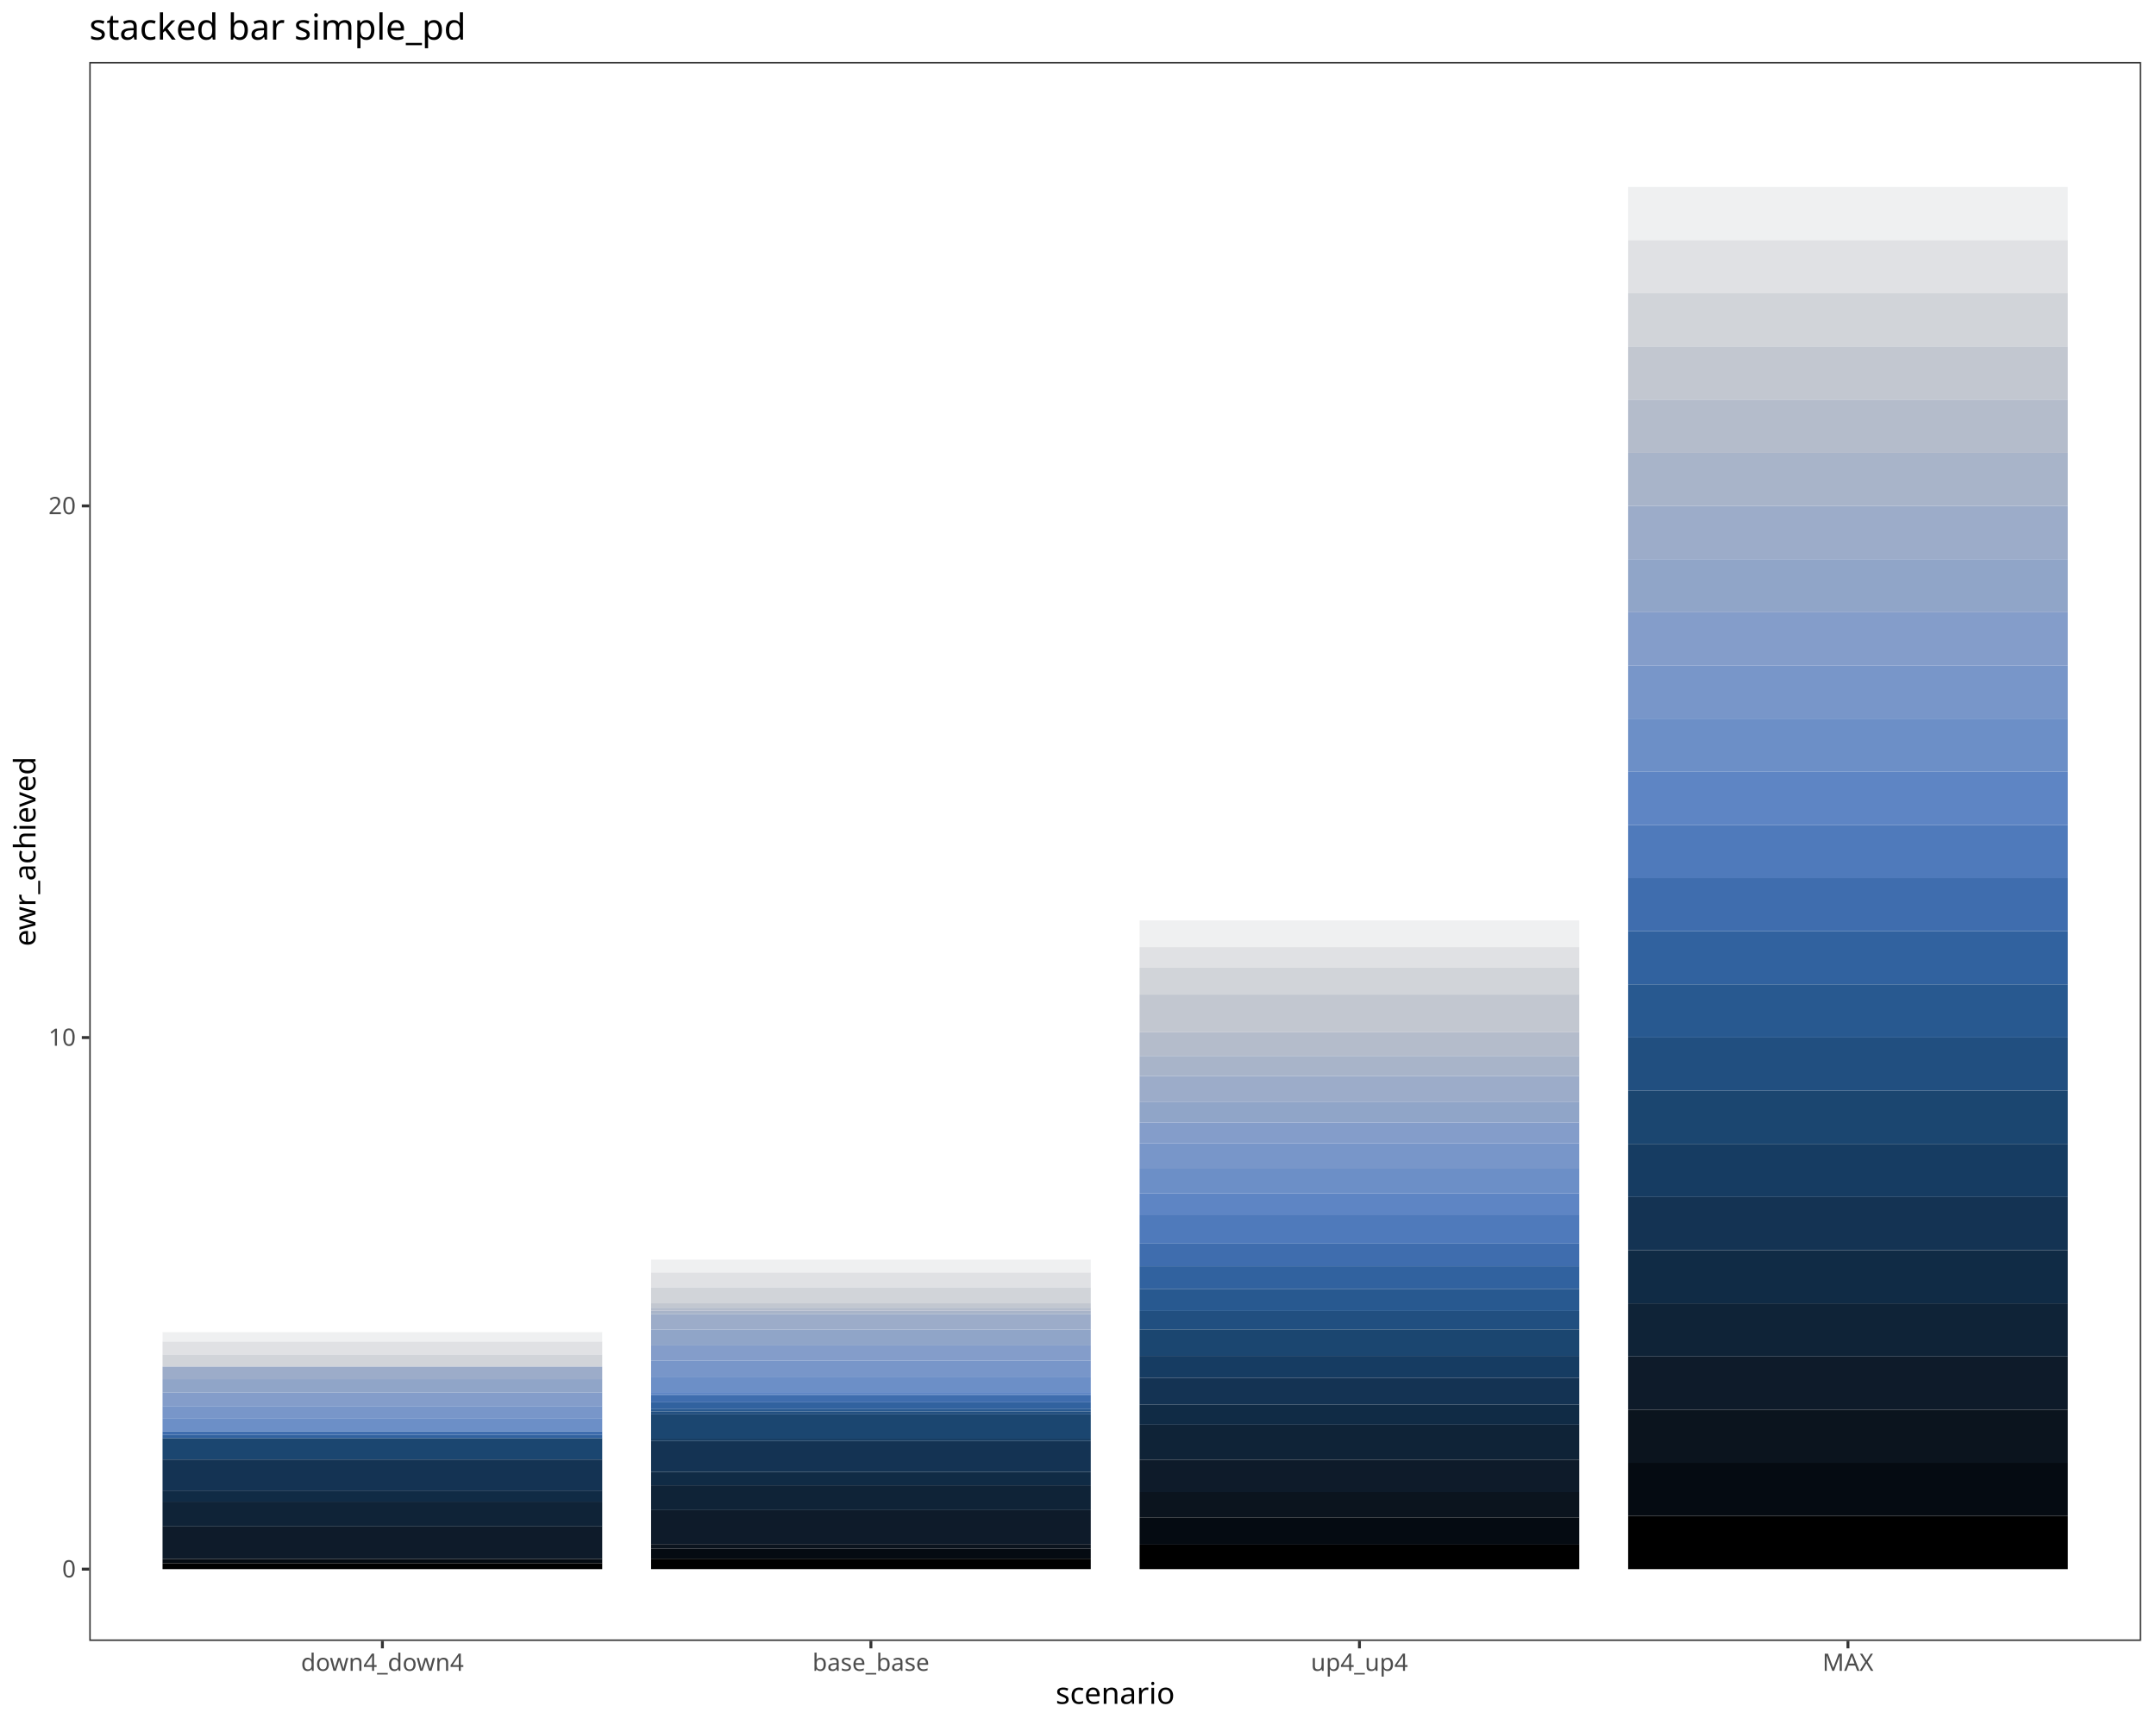
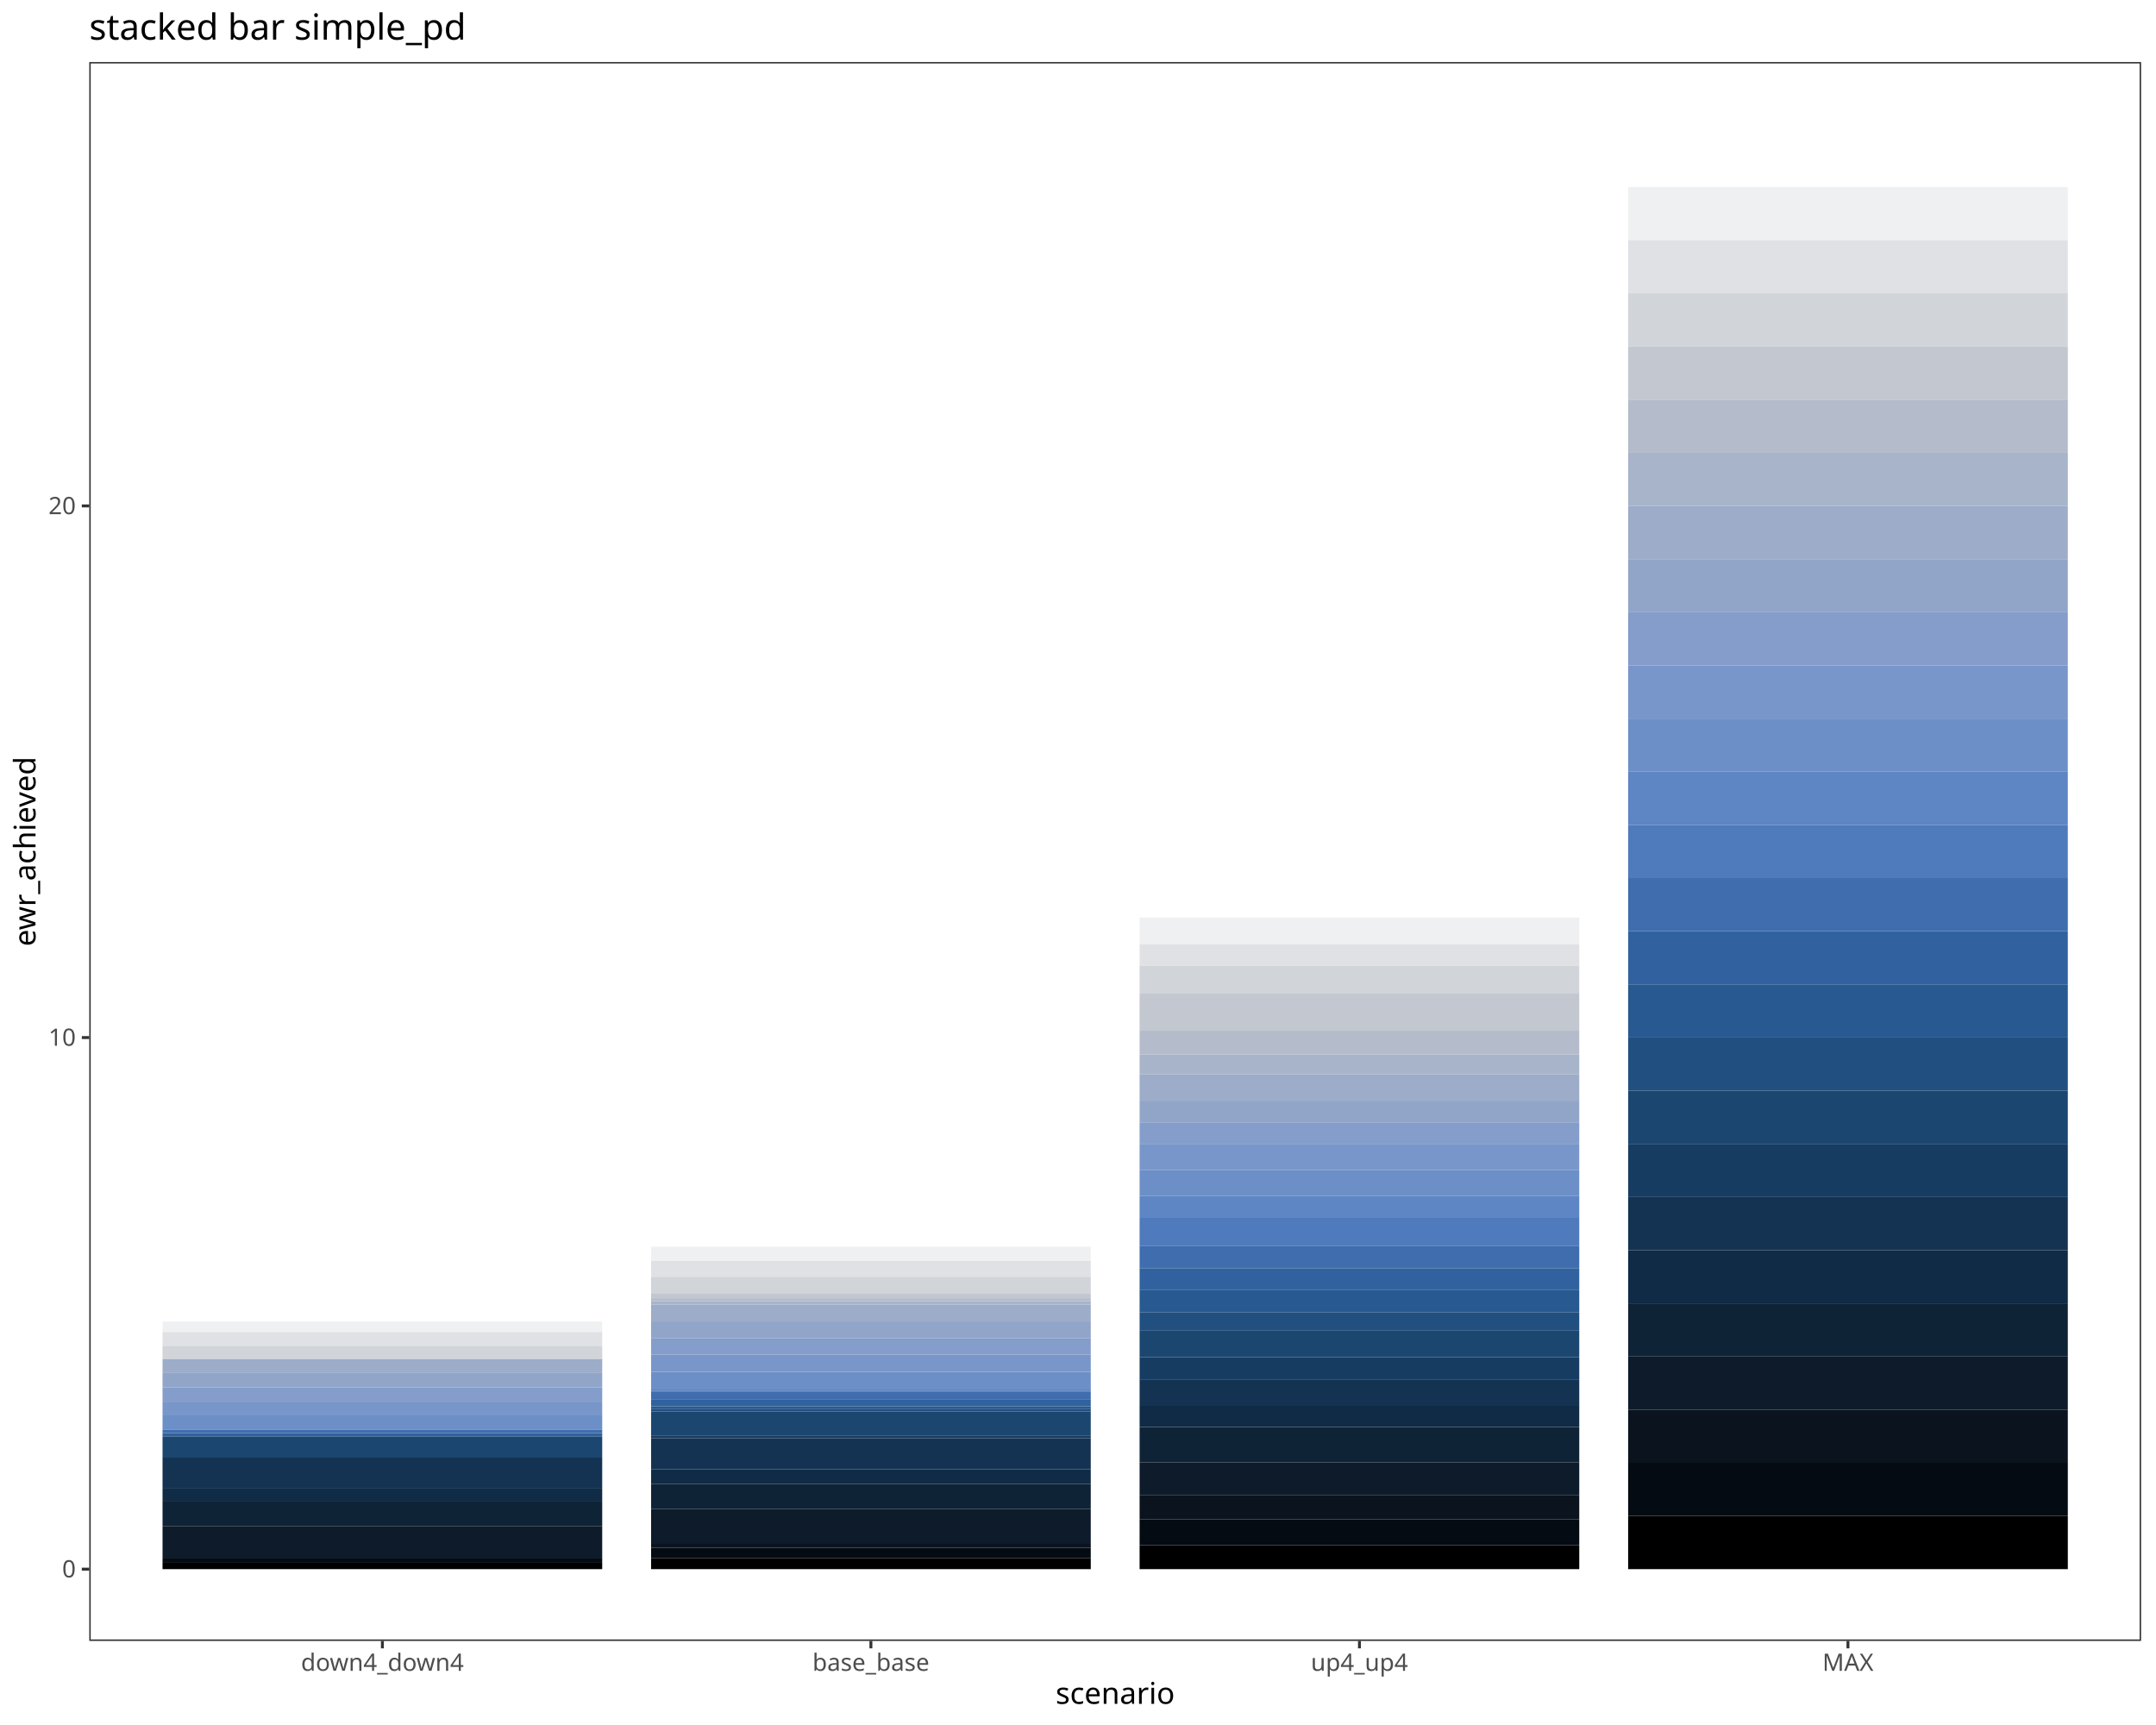
<svg xmlns="http://www.w3.org/2000/svg" class="svglite" data-engine-version="2.0" width="720.00pt" height="576.00pt" viewBox="0 0 720.00 576.00">
  <defs>
    <style type="text/css">
    .svglite line, .svglite polyline, .svglite polygon, .svglite path, .svglite rect, .svglite circle {
      fill: none;
      stroke: #000000;
      stroke-linecap: round;
      stroke-linejoin: round;
      stroke-miterlimit: 10.00;
    }
  </style>
  </defs>
  <rect width="100%" height="100%" style="stroke: none; fill: #FFFFFF;" />
  <defs>
    <clipPath id="cpMC4wMHw3MjAuMDB8MC4wMHw1NzYuMDA=">
      <rect x="0.00" y="0.00" width="720.00" height="576.00" />
    </clipPath>
  </defs>
  <g clip-path="url(#cpMC4wMHw3MjAuMDB8MC4wMHw1NzYuMDA=)">
-     <rect x="0" y="0.00" width="720.00" height="576.00" style="stroke-width: 0.97; stroke: #FFFFFF; fill: #FFFFFF;" />
+     <rect x="0.00" y="0.00" width="720.00" height="576.00" style="stroke-width: 0.97; stroke: #FFFFFF; fill: #FFFFFF;" />
  </g>
  <defs>
    <clipPath id="cpMjkuODF8NzE1LjAyfDIwLjcxfDU0Ny45Mg==">
      <rect x="29.81" y="20.71" width="685.21" height="527.21" />
    </clipPath>
  </defs>
  <g clip-path="url(#cpMjkuODF8NzE1LjAyfDIwLjcxfDU0Ny45Mg==)">
    <rect x="29.81" y="20.71" width="685.21" height="527.21" style="stroke-width: 0.97; stroke: none; fill: #FFFFFF;" />
    <rect x="543.72" y="44.68" width="146.83" height="17.75" style="stroke-width: 1.07; stroke: none; stroke-linecap: butt; stroke-linejoin: miter; fill: #FFFFFF;" />
    <rect x="543.72" y="62.43" width="146.83" height="17.75" style="stroke-width: 1.07; stroke: none; stroke-linecap: butt; stroke-linejoin: miter; fill: #EFF0F1;" />
    <rect x="543.72" y="80.18" width="146.83" height="17.75" style="stroke-width: 1.07; stroke: none; stroke-linecap: butt; stroke-linejoin: miter; fill: #E0E1E4;" />
    <rect x="543.72" y="97.93" width="146.83" height="17.75" style="stroke-width: 1.07; stroke: none; stroke-linecap: butt; stroke-linejoin: miter; fill: #D1D4D9;" />
    <rect x="543.72" y="115.68" width="146.83" height="17.75" style="stroke-width: 1.07; stroke: none; stroke-linecap: butt; stroke-linejoin: miter; fill: #C2C7D0;" />
    <rect x="543.72" y="133.43" width="146.83" height="17.75" style="stroke-width: 1.07; stroke: none; stroke-linecap: butt; stroke-linejoin: miter; fill: #B4BCCB;" />
    <rect x="543.72" y="151.18" width="146.83" height="17.75" style="stroke-width: 1.07; stroke: none; stroke-linecap: butt; stroke-linejoin: miter; fill: #A8B4C9;" />
    <rect x="543.72" y="168.93" width="146.83" height="17.75" style="stroke-width: 1.07; stroke: none; stroke-linecap: butt; stroke-linejoin: miter; fill: #9CACC9;" />
    <rect x="543.72" y="186.69" width="146.83" height="17.75" style="stroke-width: 1.07; stroke: none; stroke-linecap: butt; stroke-linejoin: miter; fill: #90A5C8;" />
    <rect x="543.72" y="204.44" width="146.83" height="17.75" style="stroke-width: 1.07; stroke: none; stroke-linecap: butt; stroke-linejoin: miter; fill: #849DCA;" />
    <rect x="543.72" y="222.19" width="146.83" height="17.75" style="stroke-width: 1.07; stroke: none; stroke-linecap: butt; stroke-linejoin: miter; fill: #7896C9;" />
    <rect x="543.72" y="239.94" width="146.83" height="17.75" style="stroke-width: 1.07; stroke: none; stroke-linecap: butt; stroke-linejoin: miter; fill: #6C8FC7;" />
    <rect x="543.72" y="257.69" width="146.83" height="17.75" style="stroke-width: 1.07; stroke: none; stroke-linecap: butt; stroke-linejoin: miter; fill: #5E85C4;" />
    <rect x="543.72" y="275.44" width="146.83" height="17.75" style="stroke-width: 1.07; stroke: none; stroke-linecap: butt; stroke-linejoin: miter; fill: #4F7ABB;" />
    <rect x="543.72" y="293.19" width="146.83" height="17.75" style="stroke-width: 1.07; stroke: none; stroke-linecap: butt; stroke-linejoin: miter; fill: #3F6DAE;" />
    <rect x="543.72" y="310.94" width="146.83" height="17.75" style="stroke-width: 1.07; stroke: none; stroke-linecap: butt; stroke-linejoin: miter; fill: #31629F;" />
    <rect x="543.72" y="328.69" width="146.83" height="17.75" style="stroke-width: 1.07; stroke: none; stroke-linecap: butt; stroke-linejoin: miter; fill: #285990;" />
    <rect x="543.72" y="346.45" width="146.83" height="17.75" style="stroke-width: 1.07; stroke: none; stroke-linecap: butt; stroke-linejoin: miter; fill: #214F80;" />
    <rect x="543.72" y="364.20" width="146.83" height="17.75" style="stroke-width: 1.07; stroke: none; stroke-linecap: butt; stroke-linejoin: miter; fill: #1B4670;" />
    <rect x="543.72" y="381.95" width="146.83" height="17.75" style="stroke-width: 1.07; stroke: none; stroke-linecap: butt; stroke-linejoin: miter; fill: #163C62;" />
    <rect x="543.72" y="399.70" width="146.83" height="17.75" style="stroke-width: 1.07; stroke: none; stroke-linecap: butt; stroke-linejoin: miter; fill: #143353;" />
    <rect x="543.72" y="417.45" width="146.83" height="17.75" style="stroke-width: 1.07; stroke: none; stroke-linecap: butt; stroke-linejoin: miter; fill: #102B45;" />
    <rect x="543.72" y="435.20" width="146.83" height="17.75" style="stroke-width: 1.07; stroke: none; stroke-linecap: butt; stroke-linejoin: miter; fill: #0F2337;" />
    <rect x="543.72" y="452.95" width="146.83" height="17.75" style="stroke-width: 1.07; stroke: none; stroke-linecap: butt; stroke-linejoin: miter; fill: #0E1B2A;" />
    <rect x="543.72" y="470.70" width="146.83" height="17.75" style="stroke-width: 1.07; stroke: none; stroke-linecap: butt; stroke-linejoin: miter; fill: #0B141E;" />
    <rect x="543.72" y="488.45" width="146.83" height="17.75" style="stroke-width: 1.07; stroke: none; stroke-linecap: butt; stroke-linejoin: miter; fill: #050B12;" />
    <rect x="543.72" y="506.21" width="146.83" height="17.75" style="stroke-width: 1.07; stroke: none; stroke-linecap: butt; stroke-linejoin: miter; fill: #000000;" />
-     <rect x="217.43" y="415.64" width="146.83" height="4.96" style="stroke-width: 1.07; stroke: none; stroke-linecap: butt; stroke-linejoin: miter; fill: #FFFFFF;" />
-     <rect x="217.43" y="420.60" width="146.83" height="4.31" style="stroke-width: 1.07; stroke: none; stroke-linecap: butt; stroke-linejoin: miter; fill: #EFF0F1;" />
-     <rect x="217.43" y="424.91" width="146.83" height="4.99" style="stroke-width: 1.07; stroke: none; stroke-linecap: butt; stroke-linejoin: miter; fill: #E0E1E4;" />
-     <rect x="217.43" y="429.90" width="146.83" height="5.28" style="stroke-width: 1.07; stroke: none; stroke-linecap: butt; stroke-linejoin: miter; fill: #D1D4D9;" />
-     <rect x="217.43" y="435.18" width="146.83" height="1.49" style="stroke-width: 1.07; stroke: none; stroke-linecap: butt; stroke-linejoin: miter; fill: #C2C7D0;" />
-     <rect x="217.43" y="436.66" width="146.83" height="0.99" style="stroke-width: 1.07; stroke: none; stroke-linecap: butt; stroke-linejoin: miter; fill: #B4BCCB;" />
-     <rect x="217.43" y="437.65" width="146.83" height="1.18" style="stroke-width: 1.07; stroke: none; stroke-linecap: butt; stroke-linejoin: miter; fill: #A8B4C9;" />
-     <rect x="217.43" y="438.84" width="146.83" height="5.12" style="stroke-width: 1.07; stroke: none; stroke-linecap: butt; stroke-linejoin: miter; fill: #9CACC9;" />
-     <rect x="217.43" y="443.96" width="146.83" height="5.31" style="stroke-width: 1.07; stroke: none; stroke-linecap: butt; stroke-linejoin: miter; fill: #90A5C8;" />
-     <rect x="217.43" y="449.27" width="146.83" height="5.10" style="stroke-width: 1.07; stroke: none; stroke-linecap: butt; stroke-linejoin: miter; fill: #849DCA;" />
-     <rect x="217.43" y="454.37" width="146.83" height="5.31" style="stroke-width: 1.07; stroke: none; stroke-linecap: butt; stroke-linejoin: miter; fill: #7896C9;" />
-     <rect x="217.43" y="459.68" width="146.83" height="5.18" style="stroke-width: 1.07; stroke: none; stroke-linecap: butt; stroke-linejoin: miter; fill: #6C8FC7;" />
-     <rect x="217.43" y="464.86" width="146.83" height="0.78" style="stroke-width: 1.07; stroke: none; stroke-linecap: butt; stroke-linejoin: miter; fill: #5E85C4;" />
-     <rect x="217.43" y="465.63" width="146.83" height="0.33" style="stroke-width: 1.07; stroke: none; stroke-linecap: butt; stroke-linejoin: miter; fill: #4F7ABB;" />
-     <rect x="217.43" y="465.97" width="146.83" height="2.28" style="stroke-width: 1.07; stroke: none; stroke-linecap: butt; stroke-linejoin: miter; fill: #3F6DAE;" />
-     <rect x="217.43" y="468.25" width="146.83" height="2.28" style="stroke-width: 1.07; stroke: none; stroke-linecap: butt; stroke-linejoin: miter; fill: #31629F;" />
-     <rect x="217.43" y="470.53" width="146.83" height="0.78" style="stroke-width: 1.07; stroke: none; stroke-linecap: butt; stroke-linejoin: miter; fill: #285990;" />
-     <rect x="217.43" y="471.30" width="146.83" height="0.98" style="stroke-width: 1.07; stroke: none; stroke-linecap: butt; stroke-linejoin: miter; fill: #214F80;" />
-     <rect x="217.43" y="472.28" width="146.83" height="8.11" style="stroke-width: 1.07; stroke: none; stroke-linecap: butt; stroke-linejoin: miter; fill: #1B4670;" />
-     <rect x="217.43" y="480.39" width="146.83" height="0.78" style="stroke-width: 1.07; stroke: none; stroke-linecap: butt; stroke-linejoin: miter; fill: #163C62;" />
-     <rect x="217.43" y="481.17" width="146.83" height="10.35" style="stroke-width: 1.07; stroke: none; stroke-linecap: butt; stroke-linejoin: miter; fill: #143353;" />
-     <rect x="217.43" y="491.52" width="146.83" height="4.45" style="stroke-width: 1.07; stroke: none; stroke-linecap: butt; stroke-linejoin: miter; fill: #102B45;" />
-     <rect x="217.43" y="495.97" width="146.83" height="8.28" style="stroke-width: 1.07; stroke: none; stroke-linecap: butt; stroke-linejoin: miter; fill: #0F2337;" />
-     <rect x="217.43" y="504.24" width="146.83" height="11.34" style="stroke-width: 1.07; stroke: none; stroke-linecap: butt; stroke-linejoin: miter; fill: #0E1B2A;" />
-     <rect x="217.43" y="515.58" width="146.83" height="1.50" style="stroke-width: 1.07; stroke: none; stroke-linecap: butt; stroke-linejoin: miter; fill: #0B141E;" />
-     <rect x="217.43" y="517.08" width="146.83" height="3.39" style="stroke-width: 1.07; stroke: none; stroke-linecap: butt; stroke-linejoin: miter; fill: #050B12;" />
-     <rect x="217.43" y="520.47" width="146.83" height="3.48" style="stroke-width: 1.07; stroke: none; stroke-linecap: butt; stroke-linejoin: miter; fill: #000000;" />
-     <rect x="54.28" y="440.84" width="146.83" height="3.98" style="stroke-width: 1.07; stroke: none; stroke-linecap: butt; stroke-linejoin: miter; fill: #FFFFFF;" />
-     <rect x="54.28" y="444.82" width="146.83" height="3.14" style="stroke-width: 1.07; stroke: none; stroke-linecap: butt; stroke-linejoin: miter; fill: #EFF0F1;" />
-     <rect x="54.28" y="447.96" width="146.83" height="4.33" style="stroke-width: 1.07; stroke: none; stroke-linecap: butt; stroke-linejoin: miter; fill: #E0E1E4;" />
-     <rect x="54.28" y="452.29" width="146.83" height="4.07" style="stroke-width: 1.07; stroke: none; stroke-linecap: butt; stroke-linejoin: miter; fill: #D1D4D9;" />
-     <rect x="54.28" y="456.36" width="146.83" height="0.00" style="stroke-width: 1.07; stroke: none; stroke-linecap: butt; stroke-linejoin: miter; fill: #C2C7D0;" />
-     <rect x="54.28" y="456.36" width="146.83" height="0.00" style="stroke-width: 1.07; stroke: none; stroke-linecap: butt; stroke-linejoin: miter; fill: #B4BCCB;" />
-     <rect x="54.28" y="456.36" width="146.83" height="0.00" style="stroke-width: 1.07; stroke: none; stroke-linecap: butt; stroke-linejoin: miter; fill: #A8B4C9;" />
-     <rect x="54.28" y="456.36" width="146.83" height="4.16" style="stroke-width: 1.07; stroke: none; stroke-linecap: butt; stroke-linejoin: miter; fill: #9CACC9;" />
-     <rect x="54.28" y="460.52" width="146.83" height="4.52" style="stroke-width: 1.07; stroke: none; stroke-linecap: butt; stroke-linejoin: miter; fill: #90A5C8;" />
-     <rect x="54.28" y="465.04" width="146.83" height="4.48" style="stroke-width: 1.07; stroke: none; stroke-linecap: butt; stroke-linejoin: miter; fill: #849DCA;" />
-     <rect x="54.28" y="469.51" width="146.83" height="4.21" style="stroke-width: 1.07; stroke: none; stroke-linecap: butt; stroke-linejoin: miter; fill: #7896C9;" />
-     <rect x="54.28" y="473.72" width="146.83" height="4.29" style="stroke-width: 1.07; stroke: none; stroke-linecap: butt; stroke-linejoin: miter; fill: #6C8FC7;" />
-     <rect x="54.28" y="478.01" width="146.83" height="0.00" style="stroke-width: 1.07; stroke: none; stroke-linecap: butt; stroke-linejoin: miter; fill: #5E85C4;" />
-     <rect x="54.28" y="478.01" width="146.83" height="0.00" style="stroke-width: 1.07; stroke: none; stroke-linecap: butt; stroke-linejoin: miter; fill: #4F7ABB;" />
-     <rect x="54.28" y="478.01" width="146.83" height="1.13" style="stroke-width: 1.07; stroke: none; stroke-linecap: butt; stroke-linejoin: miter; fill: #3F6DAE;" />
-     <rect x="54.28" y="479.14" width="146.83" height="1.13" style="stroke-width: 1.07; stroke: none; stroke-linecap: butt; stroke-linejoin: miter; fill: #31629F;" />
-     <rect x="54.28" y="480.27" width="146.83" height="0.00" style="stroke-width: 1.07; stroke: none; stroke-linecap: butt; stroke-linejoin: miter; fill: #285990;" />
-     <rect x="54.28" y="480.27" width="146.83" height="0.00" style="stroke-width: 1.07; stroke: none; stroke-linecap: butt; stroke-linejoin: miter; fill: #214F80;" />
-     <rect x="54.28" y="480.27" width="146.83" height="7.09" style="stroke-width: 1.07; stroke: none; stroke-linecap: butt; stroke-linejoin: miter; fill: #1B4670;" />
-     <rect x="54.28" y="487.36" width="146.83" height="0.00" style="stroke-width: 1.07; stroke: none; stroke-linecap: butt; stroke-linejoin: miter; fill: #163C62;" />
-     <rect x="54.28" y="487.36" width="146.83" height="10.35" style="stroke-width: 1.07; stroke: none; stroke-linecap: butt; stroke-linejoin: miter; fill: #143353;" />
-     <rect x="54.28" y="497.71" width="146.83" height="3.70" style="stroke-width: 1.07; stroke: none; stroke-linecap: butt; stroke-linejoin: miter; fill: #102B45;" />
-     <rect x="54.28" y="501.42" width="146.83" height="8.28" style="stroke-width: 1.07; stroke: none; stroke-linecap: butt; stroke-linejoin: miter; fill: #0F2337;" />
-     <rect x="54.28" y="509.69" width="146.83" height="10.84" style="stroke-width: 1.07; stroke: none; stroke-linecap: butt; stroke-linejoin: miter; fill: #0E1B2A;" />
-     <rect x="54.28" y="520.54" width="146.83" height="0.00" style="stroke-width: 1.07; stroke: none; stroke-linecap: butt; stroke-linejoin: miter; fill: #0B141E;" />
-     <rect x="54.28" y="520.54" width="146.83" height="1.43" style="stroke-width: 1.07; stroke: none; stroke-linecap: butt; stroke-linejoin: miter; fill: #050B12;" />
-     <rect x="54.28" y="521.97" width="146.83" height="1.99" style="stroke-width: 1.07; stroke: none; stroke-linecap: butt; stroke-linejoin: miter; fill: #000000;" />
-     <rect x="380.57" y="299.62" width="146.83" height="7.72" style="stroke-width: 1.07; stroke: none; stroke-linecap: butt; stroke-linejoin: miter; fill: #FFFFFF;" />
-     <rect x="380.57" y="307.34" width="146.83" height="8.92" style="stroke-width: 1.07; stroke: none; stroke-linecap: butt; stroke-linejoin: miter; fill: #EFF0F1;" />
-     <rect x="380.57" y="316.25" width="146.83" height="6.86" style="stroke-width: 1.07; stroke: none; stroke-linecap: butt; stroke-linejoin: miter; fill: #E0E1E4;" />
-     <rect x="380.57" y="323.11" width="146.83" height="8.98" style="stroke-width: 1.07; stroke: none; stroke-linecap: butt; stroke-linejoin: miter; fill: #D1D4D9;" />
-     <rect x="380.57" y="332.09" width="146.83" height="12.59" style="stroke-width: 1.07; stroke: none; stroke-linecap: butt; stroke-linejoin: miter; fill: #C2C7D0;" />
-     <rect x="380.57" y="344.69" width="146.83" height="7.90" style="stroke-width: 1.07; stroke: none; stroke-linecap: butt; stroke-linejoin: miter; fill: #B4BCCB;" />
-     <rect x="380.57" y="352.59" width="146.83" height="6.71" style="stroke-width: 1.07; stroke: none; stroke-linecap: butt; stroke-linejoin: miter; fill: #A8B4C9;" />
-     <rect x="380.57" y="359.30" width="146.83" height="8.71" style="stroke-width: 1.07; stroke: none; stroke-linecap: butt; stroke-linejoin: miter; fill: #9CACC9;" />
-     <rect x="380.57" y="368.00" width="146.83" height="6.85" style="stroke-width: 1.07; stroke: none; stroke-linecap: butt; stroke-linejoin: miter; fill: #90A5C8;" />
-     <rect x="380.57" y="374.85" width="146.83" height="6.94" style="stroke-width: 1.07; stroke: none; stroke-linecap: butt; stroke-linejoin: miter; fill: #849DCA;" />
-     <rect x="380.57" y="381.79" width="146.83" height="8.45" style="stroke-width: 1.07; stroke: none; stroke-linecap: butt; stroke-linejoin: miter; fill: #7896C9;" />
-     <rect x="380.57" y="390.24" width="146.83" height="8.19" style="stroke-width: 1.07; stroke: none; stroke-linecap: butt; stroke-linejoin: miter; fill: #6C8FC7;" />
-     <rect x="380.57" y="398.43" width="146.83" height="7.37" style="stroke-width: 1.07; stroke: none; stroke-linecap: butt; stroke-linejoin: miter; fill: #5E85C4;" />
-     <rect x="380.57" y="405.79" width="146.83" height="9.45" style="stroke-width: 1.07; stroke: none; stroke-linecap: butt; stroke-linejoin: miter; fill: #4F7ABB;" />
-     <rect x="380.57" y="415.24" width="146.83" height="7.57" style="stroke-width: 1.07; stroke: none; stroke-linecap: butt; stroke-linejoin: miter; fill: #3F6DAE;" />
-     <rect x="380.57" y="422.81" width="146.83" height="7.57" style="stroke-width: 1.07; stroke: none; stroke-linecap: butt; stroke-linejoin: miter; fill: #31629F;" />
-     <rect x="380.57" y="430.37" width="146.83" height="7.37" style="stroke-width: 1.07; stroke: none; stroke-linecap: butt; stroke-linejoin: miter; fill: #285990;" />
-     <rect x="380.57" y="437.74" width="146.83" height="6.16" style="stroke-width: 1.07; stroke: none; stroke-linecap: butt; stroke-linejoin: miter; fill: #214F80;" />
-     <rect x="380.57" y="443.90" width="146.83" height="8.86" style="stroke-width: 1.07; stroke: none; stroke-linecap: butt; stroke-linejoin: miter; fill: #1B4670;" />
-     <rect x="380.57" y="452.76" width="146.83" height="7.37" style="stroke-width: 1.07; stroke: none; stroke-linecap: butt; stroke-linejoin: miter; fill: #163C62;" />
-     <rect x="380.57" y="460.13" width="146.83" height="8.88" style="stroke-width: 1.07; stroke: none; stroke-linecap: butt; stroke-linejoin: miter; fill: #143353;" />
-     <rect x="380.57" y="469.00" width="146.83" height="6.74" style="stroke-width: 1.07; stroke: none; stroke-linecap: butt; stroke-linejoin: miter; fill: #102B45;" />
-     <rect x="380.57" y="475.74" width="146.83" height="11.66" style="stroke-width: 1.07; stroke: none; stroke-linecap: butt; stroke-linejoin: miter; fill: #0F2337;" />
-     <rect x="380.57" y="487.40" width="146.83" height="10.84" style="stroke-width: 1.07; stroke: none; stroke-linecap: butt; stroke-linejoin: miter; fill: #0E1B2A;" />
-     <rect x="380.57" y="498.24" width="146.83" height="8.46" style="stroke-width: 1.07; stroke: none; stroke-linecap: butt; stroke-linejoin: miter; fill: #0B141E;" />
-     <rect x="380.57" y="506.70" width="146.83" height="9.09" style="stroke-width: 1.07; stroke: none; stroke-linecap: butt; stroke-linejoin: miter; fill: #050B12;" />
-     <rect x="380.57" y="515.79" width="146.83" height="8.17" style="stroke-width: 1.07; stroke: none; stroke-linecap: butt; stroke-linejoin: miter; fill: #000000;" />
+     <rect x="217.43" y="410.98" width="146.83" height="5.30" style="stroke-width: 1.07; stroke: none; stroke-linecap: butt; stroke-linejoin: miter; fill: #FFFFFF;" />
+     <rect x="217.43" y="416.28" width="146.83" height="4.70" style="stroke-width: 1.07; stroke: none; stroke-linecap: butt; stroke-linejoin: miter; fill: #EFF0F1;" />
+     <rect x="217.43" y="420.98" width="146.83" height="5.34" style="stroke-width: 1.07; stroke: none; stroke-linecap: butt; stroke-linejoin: miter; fill: #E0E1E4;" />
+     <rect x="217.43" y="426.32" width="146.83" height="5.67" style="stroke-width: 1.07; stroke: none; stroke-linecap: butt; stroke-linejoin: miter; fill: #D1D4D9;" />
+     <rect x="217.43" y="431.99" width="146.83" height="1.49" style="stroke-width: 1.07; stroke: none; stroke-linecap: butt; stroke-linejoin: miter; fill: #C2C7D0;" />
+     <rect x="217.43" y="433.48" width="146.83" height="0.99" style="stroke-width: 1.07; stroke: none; stroke-linecap: butt; stroke-linejoin: miter; fill: #B4BCCB;" />
+     <rect x="217.43" y="434.47" width="146.83" height="1.18" style="stroke-width: 1.07; stroke: none; stroke-linecap: butt; stroke-linejoin: miter; fill: #A8B4C9;" />
+     <rect x="217.43" y="435.65" width="146.83" height="5.58" style="stroke-width: 1.07; stroke: none; stroke-linecap: butt; stroke-linejoin: miter; fill: #9CACC9;" />
+     <rect x="217.43" y="441.23" width="146.83" height="5.67" style="stroke-width: 1.07; stroke: none; stroke-linecap: butt; stroke-linejoin: miter; fill: #90A5C8;" />
+     <rect x="217.43" y="446.90" width="146.83" height="5.45" style="stroke-width: 1.07; stroke: none; stroke-linecap: butt; stroke-linejoin: miter; fill: #849DCA;" />
+     <rect x="217.43" y="452.35" width="146.83" height="5.69" style="stroke-width: 1.07; stroke: none; stroke-linecap: butt; stroke-linejoin: miter; fill: #7896C9;" />
+     <rect x="217.43" y="458.05" width="146.83" height="5.66" style="stroke-width: 1.07; stroke: none; stroke-linecap: butt; stroke-linejoin: miter; fill: #6C8FC7;" />
+     <rect x="217.43" y="463.71" width="146.83" height="0.78" style="stroke-width: 1.07; stroke: none; stroke-linecap: butt; stroke-linejoin: miter; fill: #5E85C4;" />
+     <rect x="217.43" y="464.48" width="146.83" height="0.33" style="stroke-width: 1.07; stroke: none; stroke-linecap: butt; stroke-linejoin: miter; fill: #4F7ABB;" />
+     <rect x="217.43" y="464.82" width="146.83" height="2.39" style="stroke-width: 1.07; stroke: none; stroke-linecap: butt; stroke-linejoin: miter; fill: #3F6DAE;" />
+     <rect x="217.43" y="467.20" width="146.83" height="2.39" style="stroke-width: 1.07; stroke: none; stroke-linecap: butt; stroke-linejoin: miter; fill: #31629F;" />
+     <rect x="217.43" y="469.59" width="146.83" height="0.78" style="stroke-width: 1.07; stroke: none; stroke-linecap: butt; stroke-linejoin: miter; fill: #285990;" />
+     <rect x="217.43" y="470.37" width="146.83" height="0.98" style="stroke-width: 1.07; stroke: none; stroke-linecap: butt; stroke-linejoin: miter; fill: #214F80;" />
+     <rect x="217.43" y="471.35" width="146.83" height="8.11" style="stroke-width: 1.07; stroke: none; stroke-linecap: butt; stroke-linejoin: miter; fill: #1B4670;" />
+     <rect x="217.43" y="479.45" width="146.83" height="0.78" style="stroke-width: 1.07; stroke: none; stroke-linecap: butt; stroke-linejoin: miter; fill: #163C62;" />
+     <rect x="217.43" y="480.23" width="146.83" height="10.35" style="stroke-width: 1.07; stroke: none; stroke-linecap: butt; stroke-linejoin: miter; fill: #143353;" />
+     <rect x="217.43" y="490.58" width="146.83" height="4.89" style="stroke-width: 1.07; stroke: none; stroke-linecap: butt; stroke-linejoin: miter; fill: #102B45;" />
+     <rect x="217.43" y="495.47" width="146.83" height="8.43" style="stroke-width: 1.07; stroke: none; stroke-linecap: butt; stroke-linejoin: miter; fill: #0F2337;" />
+     <rect x="217.43" y="503.90" width="146.83" height="11.34" style="stroke-width: 1.07; stroke: none; stroke-linecap: butt; stroke-linejoin: miter; fill: #0E1B2A;" />
+     <rect x="217.43" y="515.24" width="146.83" height="1.57" style="stroke-width: 1.07; stroke: none; stroke-linecap: butt; stroke-linejoin: miter; fill: #0B141E;" />
+     <rect x="217.43" y="516.81" width="146.83" height="3.43" style="stroke-width: 1.07; stroke: none; stroke-linecap: butt; stroke-linejoin: miter; fill: #050B12;" />
+     <rect x="217.43" y="520.24" width="146.83" height="3.72" style="stroke-width: 1.07; stroke: none; stroke-linecap: butt; stroke-linejoin: miter; fill: #000000;" />
+     <rect x="54.28" y="437.03" width="146.83" height="4.25" style="stroke-width: 1.07; stroke: none; stroke-linecap: butt; stroke-linejoin: miter; fill: #FFFFFF;" />
+     <rect x="54.28" y="441.28" width="146.83" height="3.50" style="stroke-width: 1.07; stroke: none; stroke-linecap: butt; stroke-linejoin: miter; fill: #EFF0F1;" />
+     <rect x="54.28" y="444.78" width="146.83" height="4.60" style="stroke-width: 1.07; stroke: none; stroke-linecap: butt; stroke-linejoin: miter; fill: #E0E1E4;" />
+     <rect x="54.28" y="449.38" width="146.83" height="4.45" style="stroke-width: 1.07; stroke: none; stroke-linecap: butt; stroke-linejoin: miter; fill: #D1D4D9;" />
+     <rect x="54.28" y="453.83" width="146.83" height="0.00" style="stroke-width: 1.07; stroke: none; stroke-linecap: butt; stroke-linejoin: miter; fill: #C2C7D0;" />
+     <rect x="54.28" y="453.83" width="146.83" height="0.00" style="stroke-width: 1.07; stroke: none; stroke-linecap: butt; stroke-linejoin: miter; fill: #B4BCCB;" />
+     <rect x="54.28" y="453.83" width="146.83" height="0.00" style="stroke-width: 1.07; stroke: none; stroke-linecap: butt; stroke-linejoin: miter; fill: #A8B4C9;" />
+     <rect x="54.28" y="453.83" width="146.83" height="4.63" style="stroke-width: 1.07; stroke: none; stroke-linecap: butt; stroke-linejoin: miter; fill: #9CACC9;" />
+     <rect x="54.28" y="458.46" width="146.83" height="4.81" style="stroke-width: 1.07; stroke: none; stroke-linecap: butt; stroke-linejoin: miter; fill: #90A5C8;" />
+     <rect x="54.28" y="463.27" width="146.83" height="4.76" style="stroke-width: 1.07; stroke: none; stroke-linecap: butt; stroke-linejoin: miter; fill: #849DCA;" />
+     <rect x="54.28" y="468.03" width="146.83" height="4.57" style="stroke-width: 1.07; stroke: none; stroke-linecap: butt; stroke-linejoin: miter; fill: #7896C9;" />
+     <rect x="54.28" y="472.59" width="146.83" height="4.78" style="stroke-width: 1.07; stroke: none; stroke-linecap: butt; stroke-linejoin: miter; fill: #6C8FC7;" />
+     <rect x="54.28" y="477.37" width="146.83" height="0.00" style="stroke-width: 1.07; stroke: none; stroke-linecap: butt; stroke-linejoin: miter; fill: #5E85C4;" />
+     <rect x="54.28" y="477.37" width="146.83" height="0.00" style="stroke-width: 1.07; stroke: none; stroke-linecap: butt; stroke-linejoin: miter; fill: #4F7ABB;" />
+     <rect x="54.28" y="477.37" width="146.83" height="1.13" style="stroke-width: 1.07; stroke: none; stroke-linecap: butt; stroke-linejoin: miter; fill: #3F6DAE;" />
+     <rect x="54.28" y="478.50" width="146.83" height="1.13" style="stroke-width: 1.07; stroke: none; stroke-linecap: butt; stroke-linejoin: miter; fill: #31629F;" />
+     <rect x="54.28" y="479.63" width="146.83" height="0.00" style="stroke-width: 1.07; stroke: none; stroke-linecap: butt; stroke-linejoin: miter; fill: #285990;" />
+     <rect x="54.28" y="479.63" width="146.83" height="0.00" style="stroke-width: 1.07; stroke: none; stroke-linecap: butt; stroke-linejoin: miter; fill: #214F80;" />
+     <rect x="54.28" y="479.63" width="146.83" height="7.09" style="stroke-width: 1.07; stroke: none; stroke-linecap: butt; stroke-linejoin: miter; fill: #1B4670;" />
+     <rect x="54.28" y="486.72" width="146.83" height="0.00" style="stroke-width: 1.07; stroke: none; stroke-linecap: butt; stroke-linejoin: miter; fill: #163C62;" />
+     <rect x="54.28" y="486.72" width="146.83" height="10.35" style="stroke-width: 1.07; stroke: none; stroke-linecap: butt; stroke-linejoin: miter; fill: #143353;" />
+     <rect x="54.28" y="497.08" width="146.83" height="4.06" style="stroke-width: 1.07; stroke: none; stroke-linecap: butt; stroke-linejoin: miter; fill: #102B45;" />
+     <rect x="54.28" y="501.14" width="146.83" height="8.43" style="stroke-width: 1.07; stroke: none; stroke-linecap: butt; stroke-linejoin: miter; fill: #0F2337;" />
+     <rect x="54.28" y="509.57" width="146.83" height="10.84" style="stroke-width: 1.07; stroke: none; stroke-linecap: butt; stroke-linejoin: miter; fill: #0E1B2A;" />
+     <rect x="54.28" y="520.41" width="146.83" height="0.00" style="stroke-width: 1.07; stroke: none; stroke-linecap: butt; stroke-linejoin: miter; fill: #0B141E;" />
+     <rect x="54.28" y="520.41" width="146.83" height="1.43" style="stroke-width: 1.07; stroke: none; stroke-linecap: butt; stroke-linejoin: miter; fill: #050B12;" />
+     <rect x="54.28" y="521.84" width="146.83" height="2.12" style="stroke-width: 1.07; stroke: none; stroke-linecap: butt; stroke-linejoin: miter; fill: #000000;" />
+     <rect x="380.57" y="298.48" width="146.83" height="7.89" style="stroke-width: 1.07; stroke: none; stroke-linecap: butt; stroke-linejoin: miter; fill: #FFFFFF;" />
+     <rect x="380.57" y="306.37" width="146.83" height="8.98" style="stroke-width: 1.07; stroke: none; stroke-linecap: butt; stroke-linejoin: miter; fill: #EFF0F1;" />
+     <rect x="380.57" y="315.34" width="146.83" height="7.12" style="stroke-width: 1.07; stroke: none; stroke-linecap: butt; stroke-linejoin: miter; fill: #E0E1E4;" />
+     <rect x="380.57" y="322.47" width="146.83" height="9.11" style="stroke-width: 1.07; stroke: none; stroke-linecap: butt; stroke-linejoin: miter; fill: #D1D4D9;" />
+     <rect x="380.57" y="331.58" width="146.83" height="12.59" style="stroke-width: 1.07; stroke: none; stroke-linecap: butt; stroke-linejoin: miter; fill: #C2C7D0;" />
+     <rect x="380.57" y="344.17" width="146.83" height="7.90" style="stroke-width: 1.07; stroke: none; stroke-linecap: butt; stroke-linejoin: miter; fill: #B4BCCB;" />
+     <rect x="380.57" y="352.07" width="146.83" height="6.71" style="stroke-width: 1.07; stroke: none; stroke-linecap: butt; stroke-linejoin: miter; fill: #A8B4C9;" />
+     <rect x="380.57" y="358.78" width="146.83" height="9.00" style="stroke-width: 1.07; stroke: none; stroke-linecap: butt; stroke-linejoin: miter; fill: #9CACC9;" />
+     <rect x="380.57" y="367.78" width="146.83" height="7.14" style="stroke-width: 1.07; stroke: none; stroke-linecap: butt; stroke-linejoin: miter; fill: #90A5C8;" />
+     <rect x="380.57" y="374.92" width="146.83" height="7.22" style="stroke-width: 1.07; stroke: none; stroke-linecap: butt; stroke-linejoin: miter; fill: #849DCA;" />
+     <rect x="380.57" y="382.14" width="146.83" height="8.61" style="stroke-width: 1.07; stroke: none; stroke-linecap: butt; stroke-linejoin: miter; fill: #7896C9;" />
+     <rect x="380.57" y="390.76" width="146.83" height="8.53" style="stroke-width: 1.07; stroke: none; stroke-linecap: butt; stroke-linejoin: miter; fill: #6C8FC7;" />
+     <rect x="380.57" y="399.28" width="146.83" height="7.37" style="stroke-width: 1.07; stroke: none; stroke-linecap: butt; stroke-linejoin: miter; fill: #5E85C4;" />
+     <rect x="380.57" y="406.65" width="146.83" height="9.45" style="stroke-width: 1.07; stroke: none; stroke-linecap: butt; stroke-linejoin: miter; fill: #4F7ABB;" />
+     <rect x="380.57" y="416.10" width="146.83" height="7.35" style="stroke-width: 1.07; stroke: none; stroke-linecap: butt; stroke-linejoin: miter; fill: #3F6DAE;" />
+     <rect x="380.57" y="423.45" width="146.83" height="7.35" style="stroke-width: 1.07; stroke: none; stroke-linecap: butt; stroke-linejoin: miter; fill: #31629F;" />
+     <rect x="380.57" y="430.81" width="146.83" height="7.37" style="stroke-width: 1.07; stroke: none; stroke-linecap: butt; stroke-linejoin: miter; fill: #285990;" />
+     <rect x="380.57" y="438.17" width="146.83" height="6.16" style="stroke-width: 1.07; stroke: none; stroke-linecap: butt; stroke-linejoin: miter; fill: #214F80;" />
+     <rect x="380.57" y="444.33" width="146.83" height="8.86" style="stroke-width: 1.07; stroke: none; stroke-linecap: butt; stroke-linejoin: miter; fill: #1B4670;" />
+     <rect x="380.57" y="453.19" width="146.83" height="7.37" style="stroke-width: 1.07; stroke: none; stroke-linecap: butt; stroke-linejoin: miter; fill: #163C62;" />
+     <rect x="380.57" y="460.56" width="146.83" height="8.88" style="stroke-width: 1.07; stroke: none; stroke-linecap: butt; stroke-linejoin: miter; fill: #143353;" />
+     <rect x="380.57" y="469.43" width="146.83" height="7.09" style="stroke-width: 1.07; stroke: none; stroke-linecap: butt; stroke-linejoin: miter; fill: #102B45;" />
+     <rect x="380.57" y="476.53" width="146.83" height="11.81" style="stroke-width: 1.07; stroke: none; stroke-linecap: butt; stroke-linejoin: miter; fill: #0F2337;" />
+     <rect x="380.57" y="488.34" width="146.83" height="10.84" style="stroke-width: 1.07; stroke: none; stroke-linecap: butt; stroke-linejoin: miter; fill: #0E1B2A;" />
+     <rect x="380.57" y="499.18" width="146.83" height="8.10" style="stroke-width: 1.07; stroke: none; stroke-linecap: butt; stroke-linejoin: miter; fill: #0B141E;" />
+     <rect x="380.57" y="507.28" width="146.83" height="8.68" style="stroke-width: 1.07; stroke: none; stroke-linecap: butt; stroke-linejoin: miter; fill: #050B12;" />
+     <rect x="380.57" y="515.96" width="146.83" height="8.00" style="stroke-width: 1.07; stroke: none; stroke-linecap: butt; stroke-linejoin: miter; fill: #000000;" />
    <rect x="29.81" y="20.71" width="685.21" height="527.21" style="stroke-width: 0.97; stroke: #333333;" />
  </g>
  <g clip-path="url(#cpMC4wMHw3MjAuMDB8MC4wMHw1NzYuMDA=)">
    <text x="25.33" y="526.71" text-anchor="end" style="font-size: 8.00px; fill: #4D4D4D; font-family: sans;" textLength="4.45px" lengthAdjust="spacingAndGlyphs">0</text>
    <text x="25.33" y="349.20" text-anchor="end" style="font-size: 8.00px; fill: #4D4D4D; font-family: sans;" textLength="8.90px" lengthAdjust="spacingAndGlyphs">10</text>
    <text x="25.33" y="171.69" text-anchor="end" style="font-size: 8.00px; fill: #4D4D4D; font-family: sans;" textLength="8.90px" lengthAdjust="spacingAndGlyphs">20</text>
    <polyline points="27.32,523.96 29.81,523.96 " style="stroke-width: 0.97; stroke: #333333; stroke-linecap: butt;" />
    <polyline points="27.32,346.45 29.81,346.45 " style="stroke-width: 0.97; stroke: #333333; stroke-linecap: butt;" />
    <polyline points="27.32,168.93 29.81,168.93 " style="stroke-width: 0.97; stroke: #333333; stroke-linecap: butt;" />
    <polyline points="127.70,550.41 127.70,547.92 " style="stroke-width: 0.97; stroke: #333333; stroke-linecap: butt;" />
    <polyline points="290.84,550.41 290.84,547.92 " style="stroke-width: 0.97; stroke: #333333; stroke-linecap: butt;" />
    <polyline points="453.99,550.41 453.99,547.92 " style="stroke-width: 0.97; stroke: #333333; stroke-linecap: butt;" />
    <polyline points="617.13,550.41 617.13,547.92 " style="stroke-width: 0.97; stroke: #333333; stroke-linecap: butt;" />
    <text x="127.70" y="557.91" text-anchor="middle" style="font-size: 8.00px; fill: #4D4D4D; font-family: sans;" textLength="51.60px" lengthAdjust="spacingAndGlyphs">down4_down4</text>
    <text x="290.84" y="557.91" text-anchor="middle" style="font-size: 8.00px; fill: #4D4D4D; font-family: sans;" textLength="39.15px" lengthAdjust="spacingAndGlyphs">base_base</text>
    <text x="453.99" y="557.91" text-anchor="middle" style="font-size: 8.00px; fill: #4D4D4D; font-family: sans;" textLength="31.15px" lengthAdjust="spacingAndGlyphs">up4_up4</text>
    <text x="617.13" y="557.91" text-anchor="middle" style="font-size: 8.00px; fill: #4D4D4D; font-family: sans;" textLength="17.34px" lengthAdjust="spacingAndGlyphs">MAX</text>
    <text x="372.42" y="568.94" text-anchor="middle" style="font-size: 10.00px; font-family: sans;" textLength="37.81px" lengthAdjust="spacingAndGlyphs">scenario</text>
    <text transform="translate(11.86,284.32) rotate(-90)" text-anchor="middle" style="font-size: 10.00px; font-family: sans;" textLength="61.72px" lengthAdjust="spacingAndGlyphs">ewr_achieved</text>
    <text x="29.81" y="13.24" style="font-size: 12.00px; font-family: sans;" textLength="120.09px" lengthAdjust="spacingAndGlyphs">stacked bar simple_pd</text>
  </g>
</svg>
